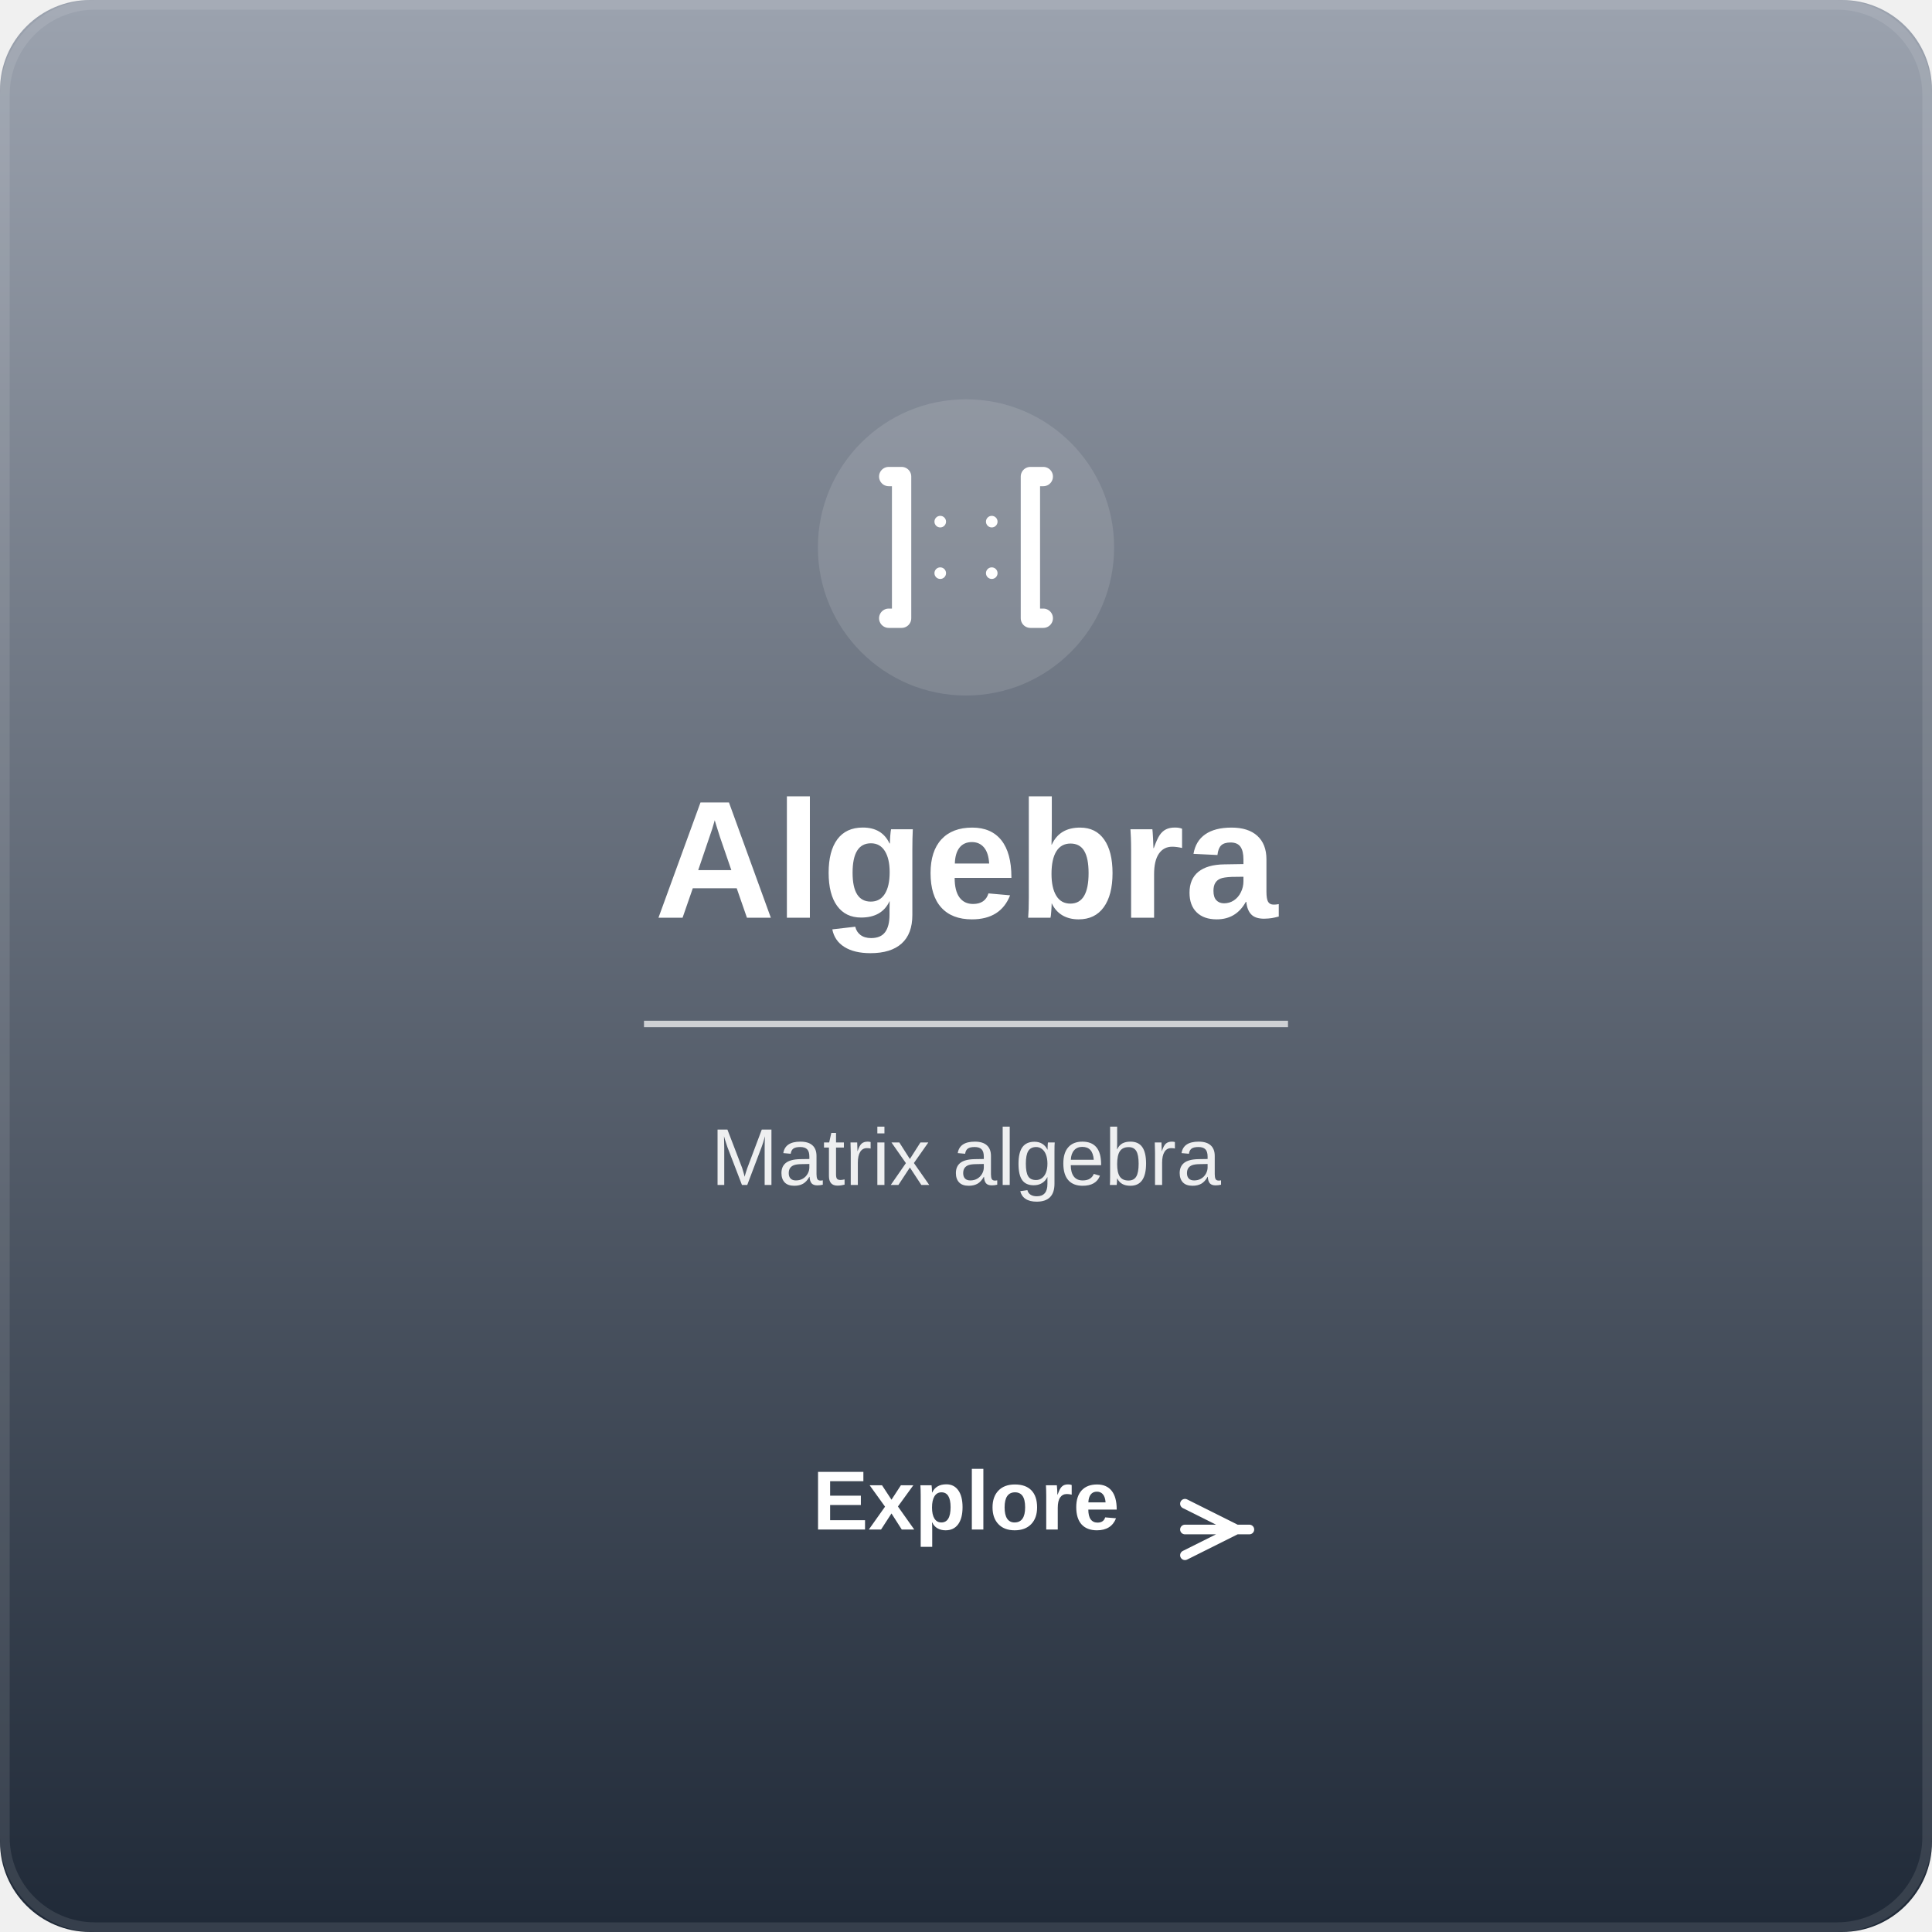
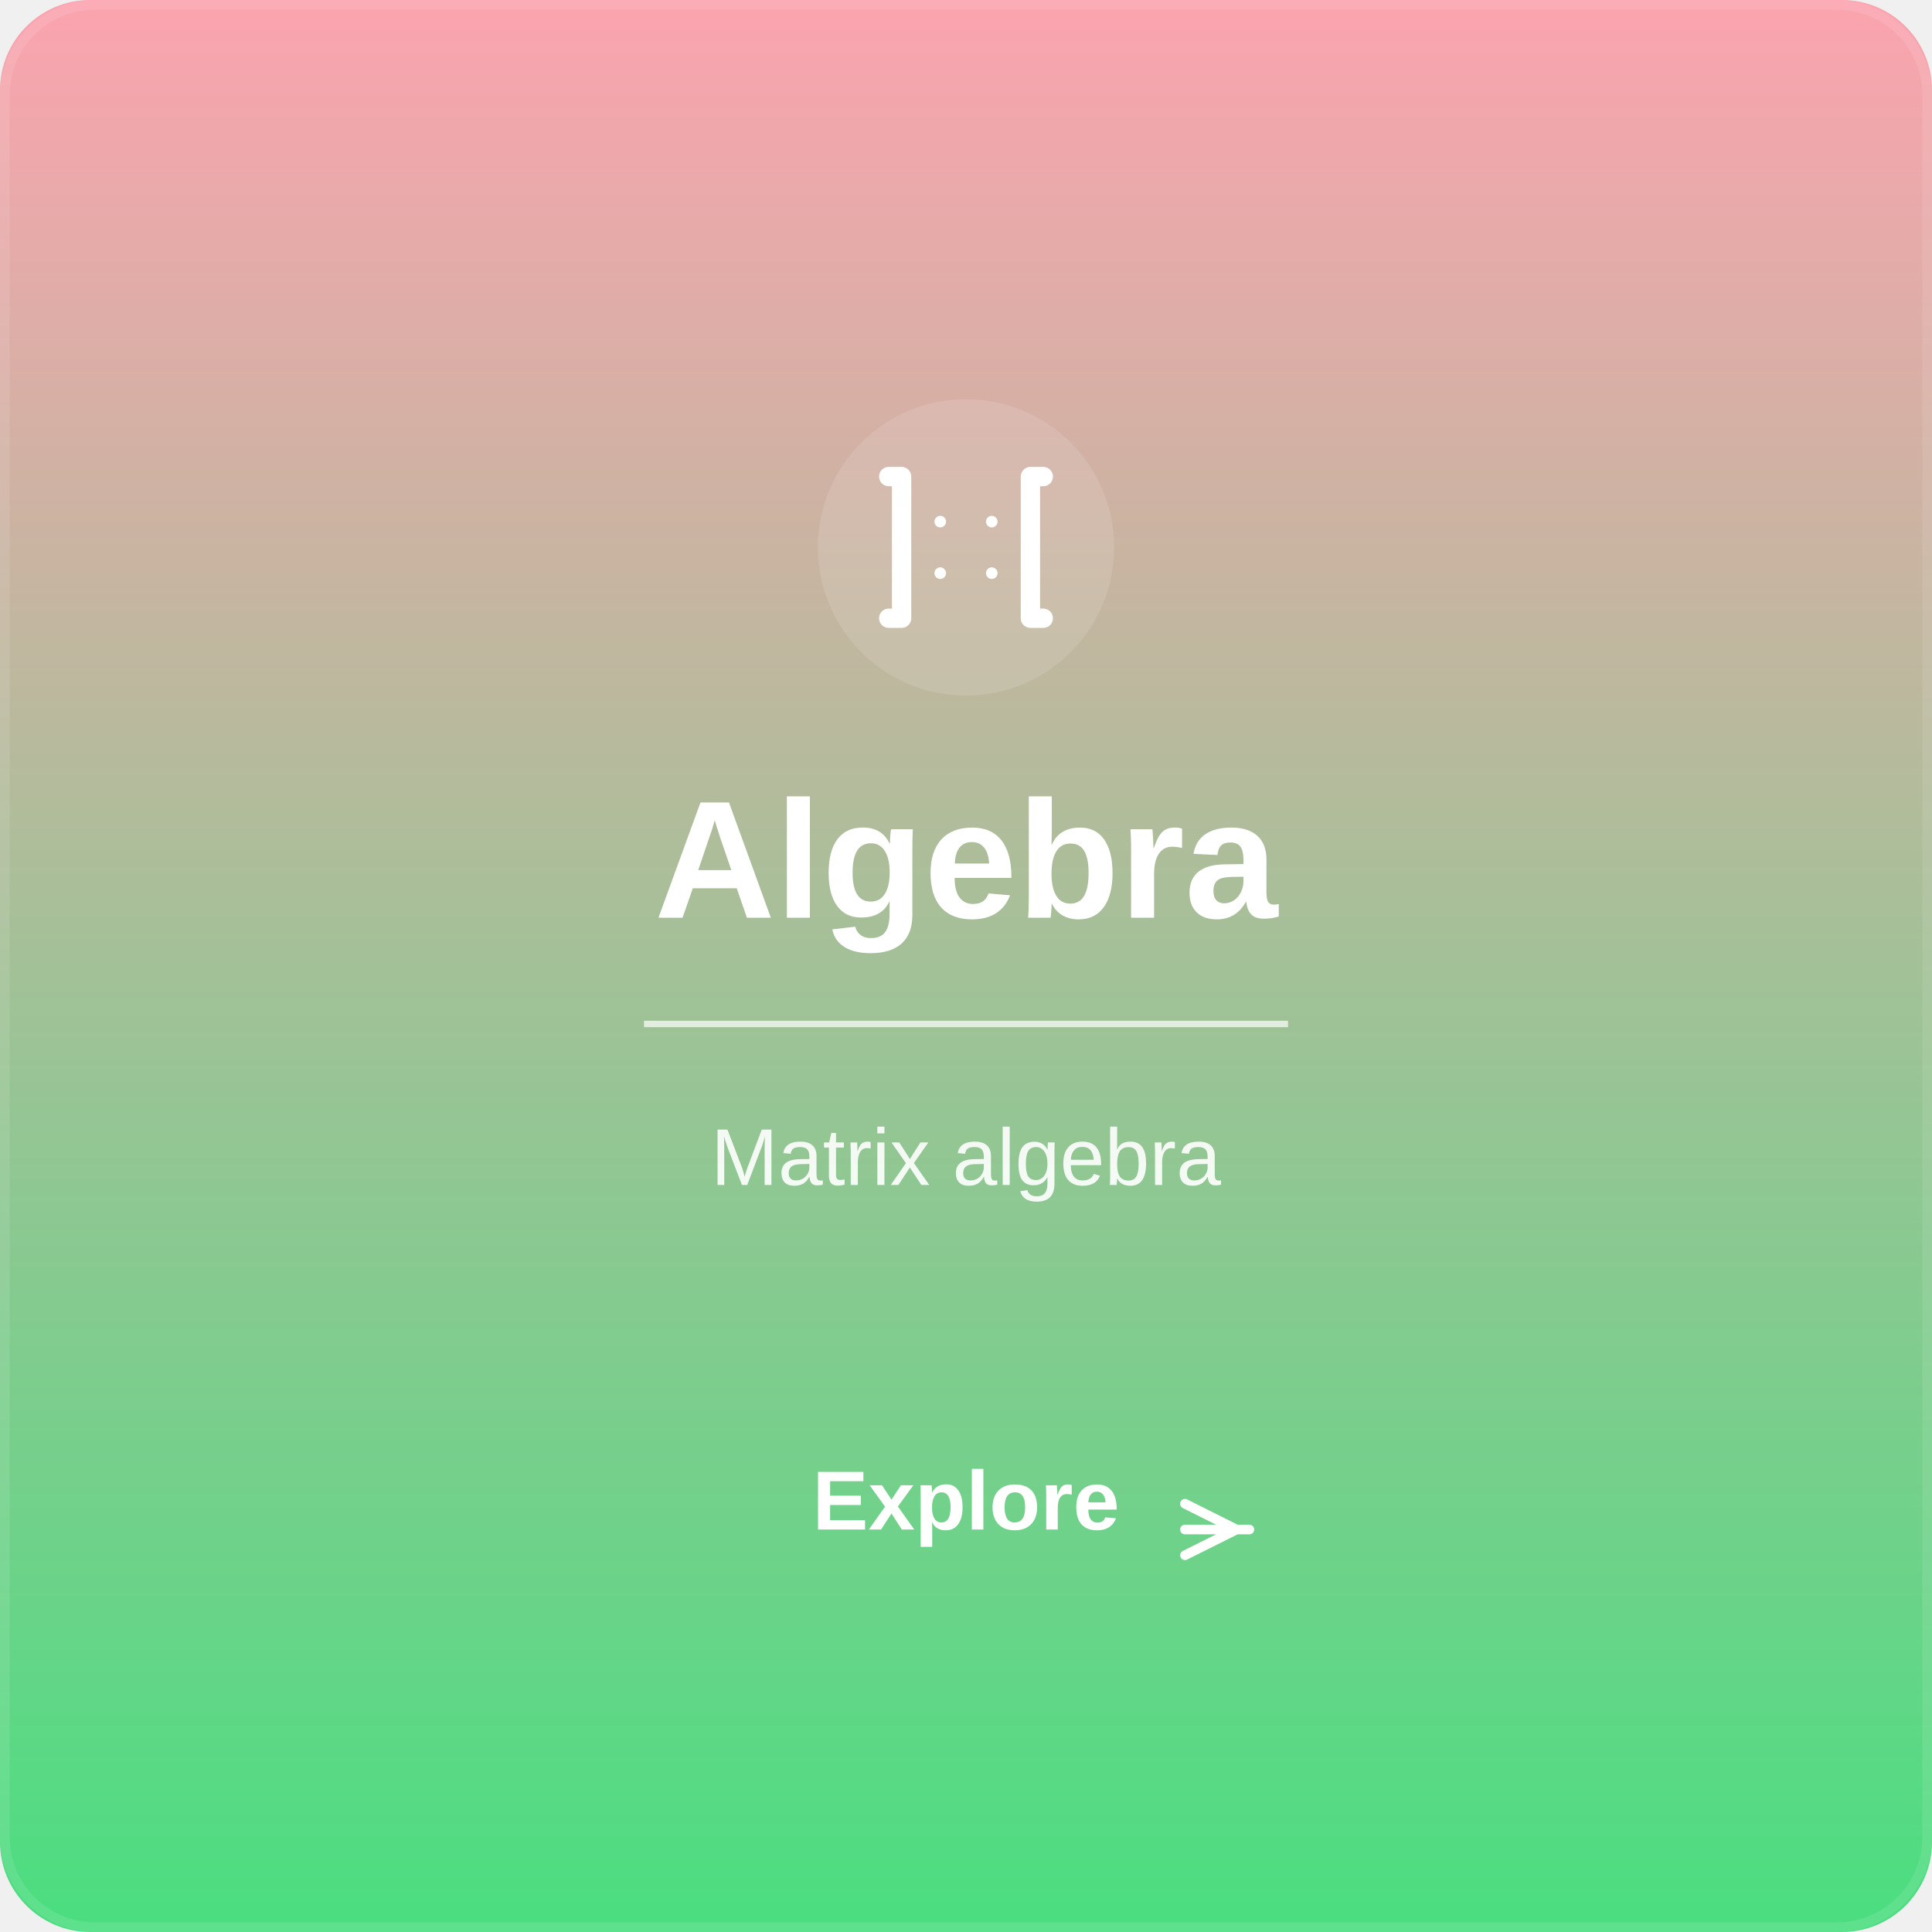
<svg xmlns="http://www.w3.org/2000/svg" width="600" height="600" viewBox="0 0 600 600">
  <defs>
    <linearGradient id="bgGradient" x1="0%" y1="0%" x2="0%" y2="100%">
-       <stop offset="0%" stop-color="#9CA3AF" />
-       <stop offset="100%" stop-color="#1F2937" />
+       <stop offset="0%" stop-color="#FCA3AF" />
+       <stop offset="100%" stop-color="#4ade80" />
    </linearGradient>
    <clipPath id="cardClip">
      <rect x="0" y="0" width="600" height="600" rx="28" ry="28" />
    </clipPath>
  </defs>
  <g clip-path="url(#cardClip)">
    <rect x="0" y="0" width="600" height="600" fill="url(#bgGradient)" />
    <circle cx="300" cy="170" r="46" fill="#FFFFFF" opacity="0.12" />
    <g transform="translate(300,170)">
      <g fill="none" stroke="#FFFFFF" stroke-width="6" stroke-linecap="round" stroke-linejoin="round">
        <path d="M-20 -22 v44 M-24 -22 h4 M-24 22 h4" />
        <path d="M20 -22 v44 M24 -22 h-4 M24 22 h-4" />
        <circle cx="-8" cy="-8" r="1.8" fill="#FFFFFF" stroke="none" />
        <circle cx="8" cy="-8" r="1.8" fill="#FFFFFF" stroke="none" />
        <circle cx="-8" cy="8" r="1.8" fill="#FFFFFF" stroke="none" />
        <circle cx="8" cy="8" r="1.8" fill="#FFFFFF" stroke="none" />
      </g>
    </g>
    <text x="300" y="285" text-anchor="middle" font-family="Arial, Helvetica, sans-serif" font-weight="800" font-size="52" fill="#FFFFFF">Algebra</text>
    <line x1="200" y1="318" x2="400" y2="318" stroke="#FFFFFF" stroke-width="2" opacity="0.7" />
    <text x="300" y="368" text-anchor="middle" font-family="Arial, Helvetica, sans-serif" font-weight="400" font-size="25" fill="#FFFFFF" opacity="0.9">Matrix algebra</text>
    <text x="300" y="475" text-anchor="middle" font-family="Arial, Helvetica, sans-serif" font-weight="700" font-size="26" fill="#FFFFFF">Explore</text>
    <path d="M368 467 l16 8 l-16 8 M368 475 h20" stroke="#FFFFFF" stroke-width="3" fill="none" stroke-linecap="round" stroke-linejoin="round" />
  </g>
  <rect x="1.5" y="1.5" width="597" height="597" rx="28" ry="28" fill="none" stroke="#FFFFFF" stroke-opacity="0.1" stroke-width="3" />
</svg>
